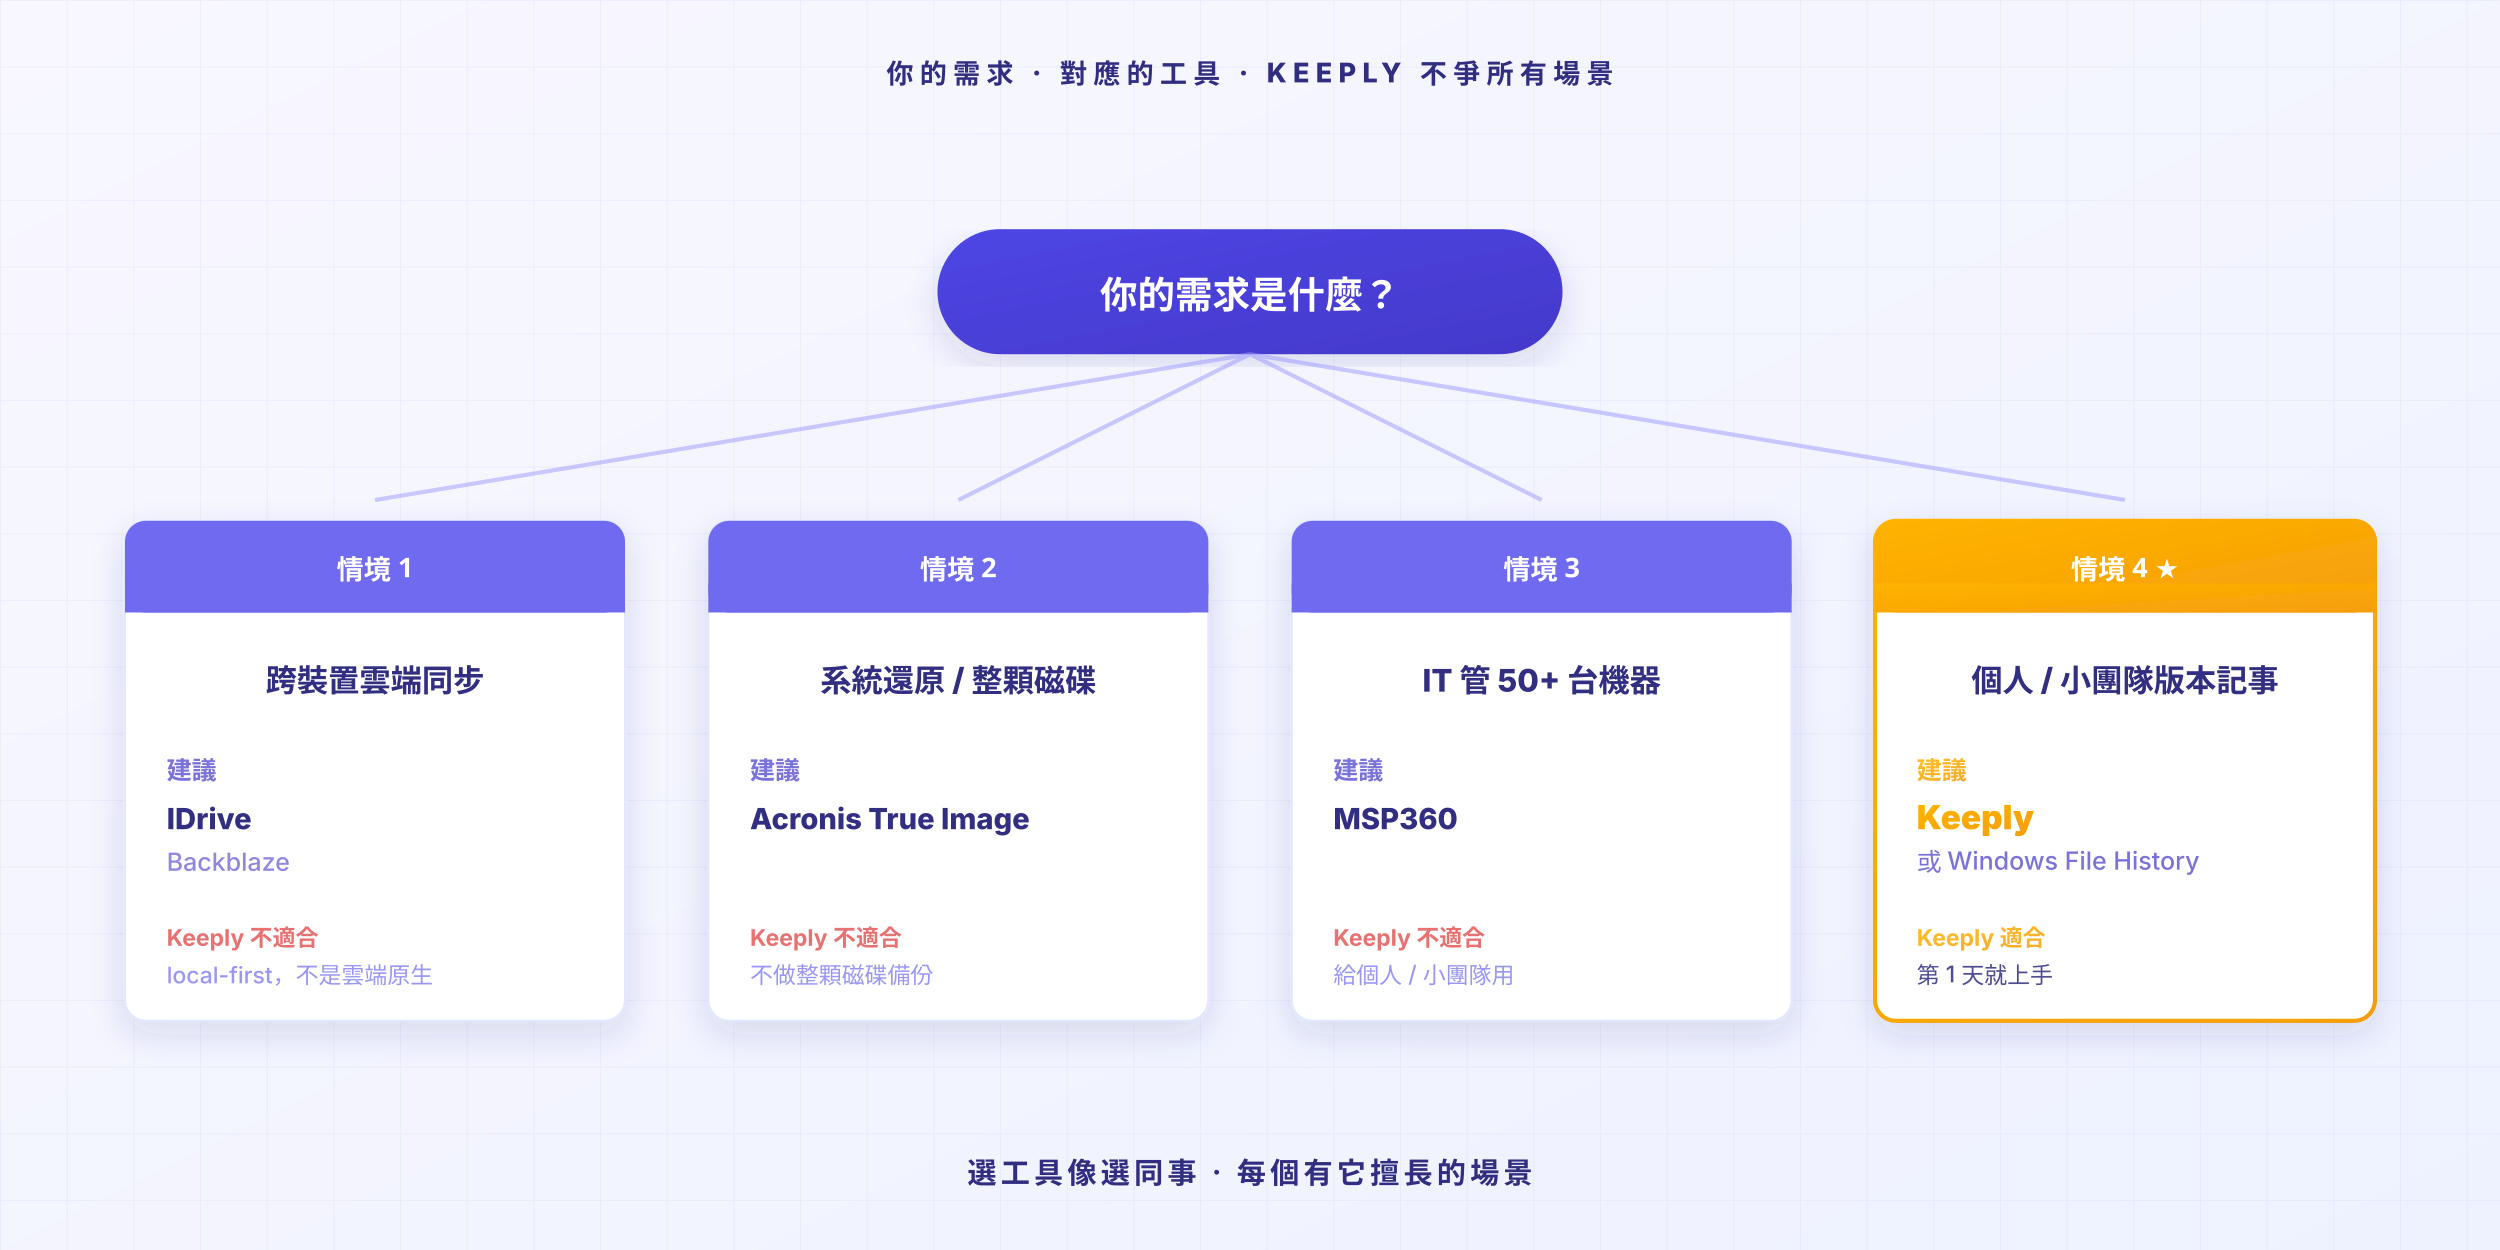
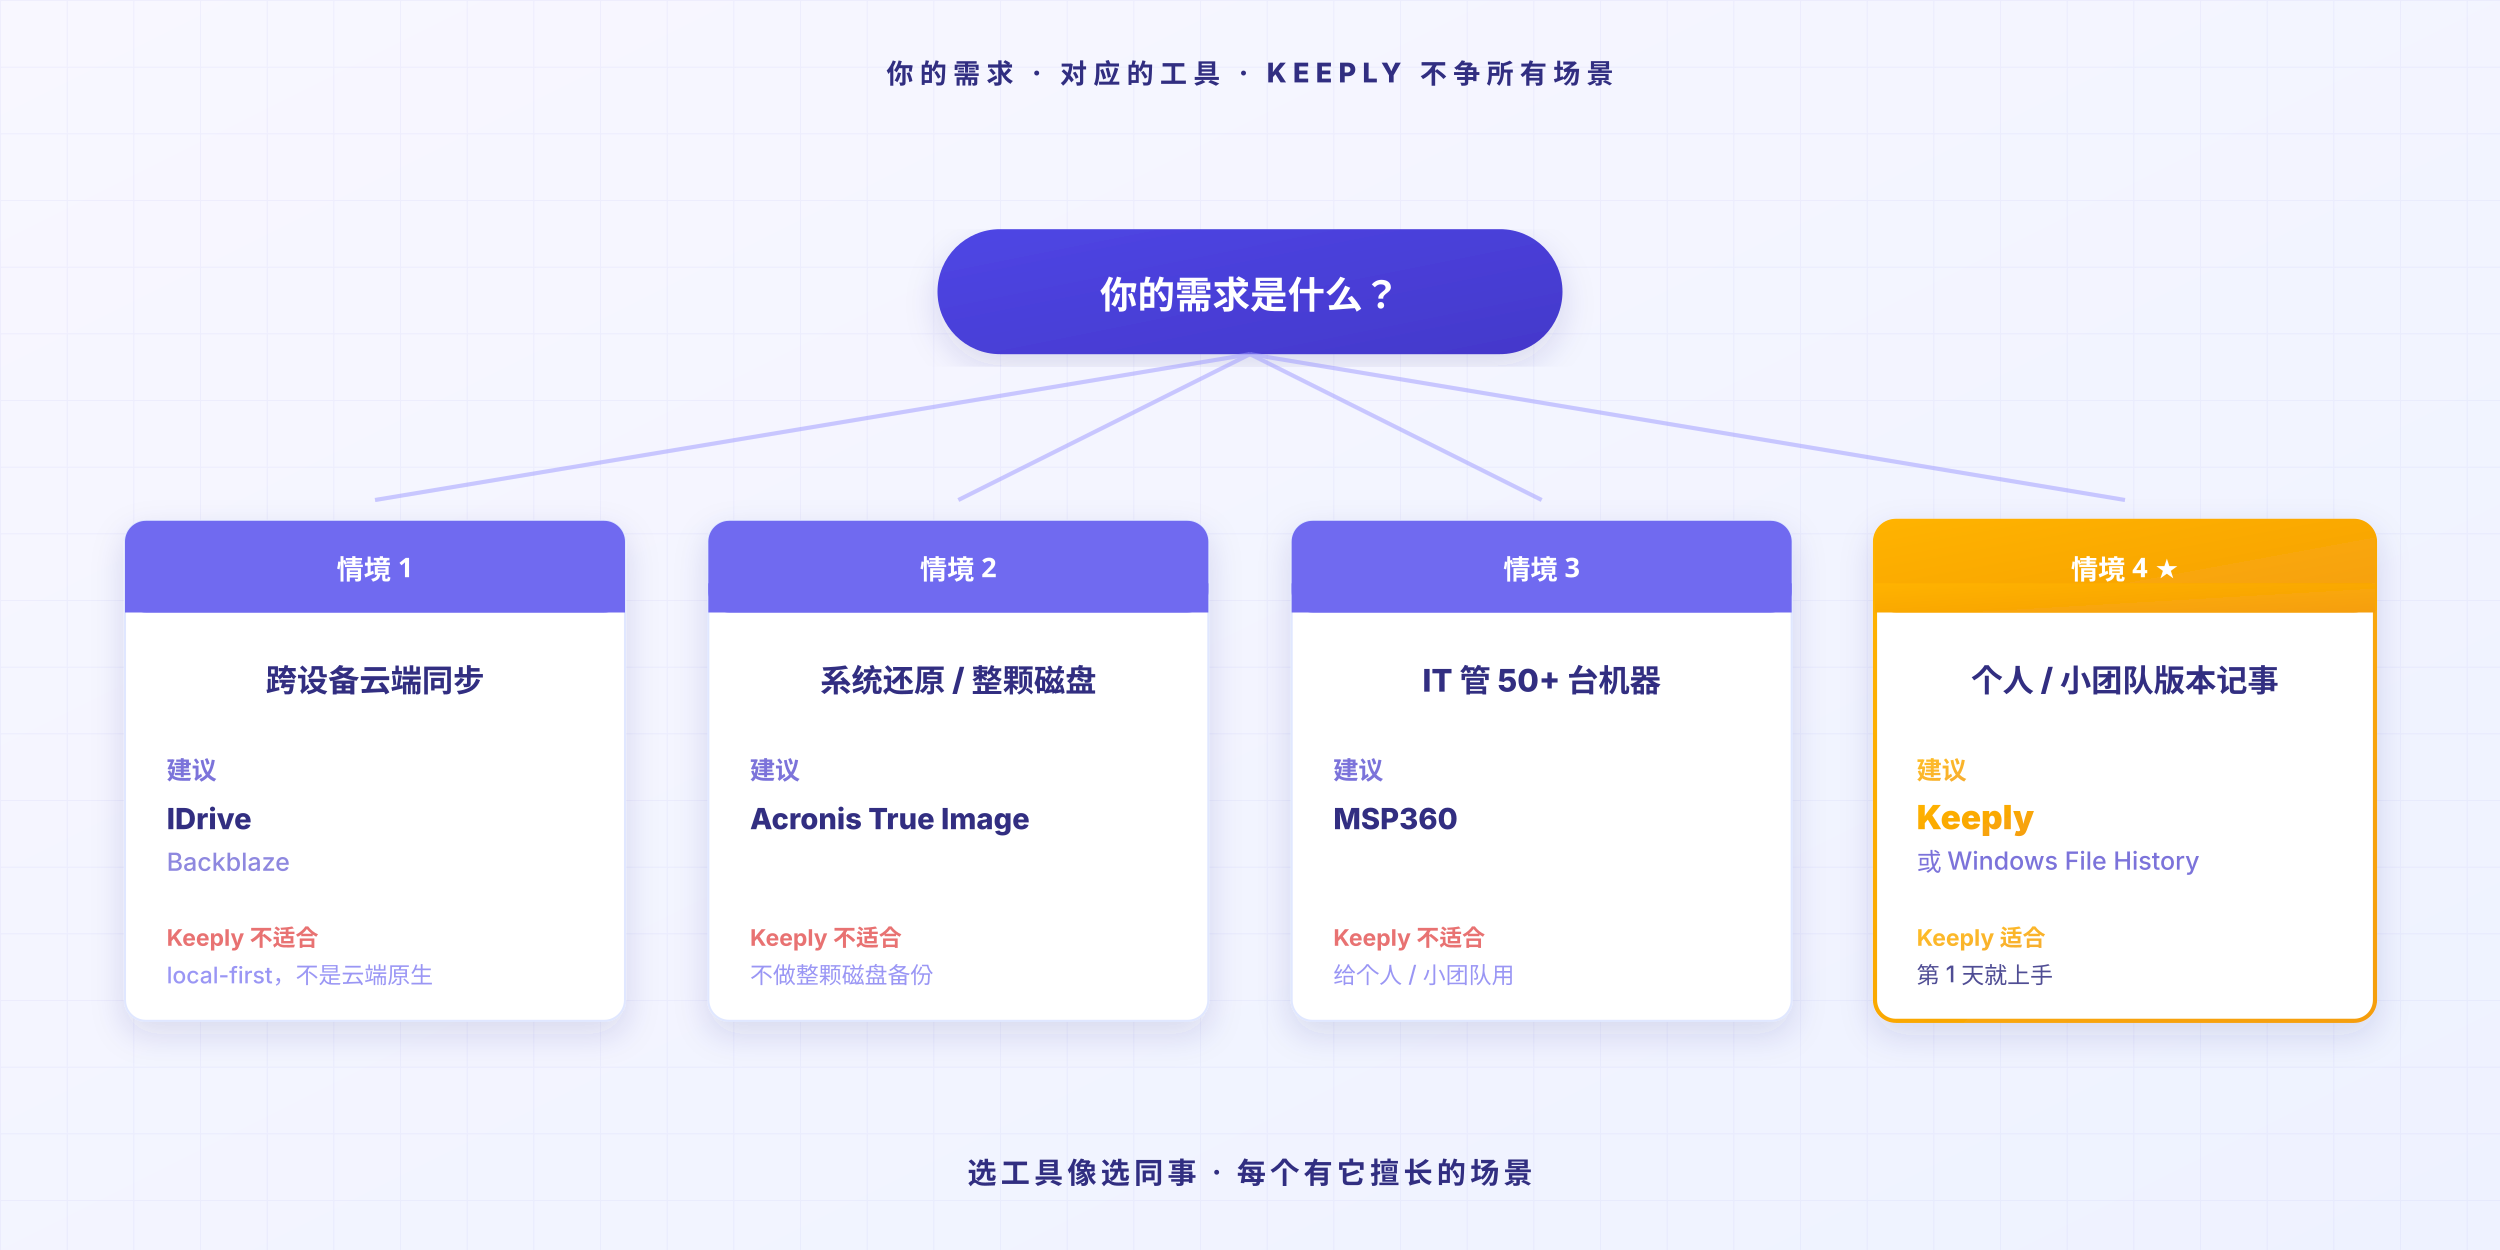
- <svg xmlns="http://www.w3.org/2000/svg" viewBox="0 0 1200 600" fill="none" font-family="'Inter','Noto Sans TC',system-ui,sans-serif">
+ <svg xmlns="http://www.w3.org/2000/svg" viewBox="0 0 1200 600" fill="none" font-family="'Inter','Noto Sans SC','PingFang SC',system-ui,sans-serif">
  <defs>
    <linearGradient id="g-indigo" x1="0" y1="0" x2="1" y2="1">
      <stop offset="0" stop-color="#4F46E5" />
      <stop offset="1" stop-color="#4338CA" />
    </linearGradient>
    <linearGradient id="g-amber" x1="0" y1="0" x2="1" y2="1">
      <stop offset="0" stop-color="#FFB300" />
      <stop offset="1" stop-color="#F59E0B" />
    </linearGradient>
    <linearGradient id="g-paper" x1="0" y1="0" x2="1" y2="1">
      <stop offset="0" stop-color="#F8F7FF" />
      <stop offset="1" stop-color="#EEF2FF" />
    </linearGradient>
    <pattern id="grid" x="0" y="0" width="32" height="32" patternUnits="userSpaceOnUse">
      <path d="M 32 0 L 0 0 0 32" fill="none" stroke="#4338CA" stroke-width="1" opacity="0.05" />
    </pattern>
    <filter id="shadow">
      <feDropShadow dx="0" dy="6" stdDeviation="8" flood-color="#312E81" flood-opacity="0.14" />
    </filter>
  </defs>
  <rect width="1200" height="600" fill="url(#g-paper)" />
  <rect width="1200" height="600" fill="url(#grid)" />
-   <text x="600" y="40" font-size="13" font-weight="800" fill="#312E81" text-anchor="middle" letter-spacing="3">你的需求 · 對應的工具 · KEEPLY 不爭所有場景</text>
+   <text x="600" y="40" font-size="13" font-weight="800" fill="#312E81" text-anchor="middle" letter-spacing="3">你的需求 · 对应的工具 · KEEPLY 不争所有场景</text>
  <g transform="translate(600, 110)">
    <rect x="-150" y="0" width="300" height="60" rx="30" fill="url(#g-indigo)" filter="url(#shadow)" />
-     <text x="0" y="38" font-size="18" font-weight="700" fill="#ffffff" text-anchor="middle" font-family="system-ui,sans-serif">你的需求是什麼？</text>
+     <text x="0" y="38" font-size="18" font-weight="700" fill="#ffffff" text-anchor="middle" font-family="system-ui,sans-serif">你的需求是什么？</text>
  </g>
  <g stroke="#9C98FF" stroke-width="2" fill="none" opacity="0.5">
    <path d="M600 170 L180 240" />
    <path d="M600 170 L460 240" />
    <path d="M600 170 L740 240" />
    <path d="M600 170 L1020 240" />
  </g>
  <g transform="translate(60, 250)" filter="url(#shadow)">
    <rect width="240" height="240" rx="10" fill="#ffffff" stroke="#E0E7FF" />
    <rect width="240" height="44" rx="10" fill="#6F6AF0" />
    <rect y="30" width="240" height="14" fill="#6F6AF0" />
    <text x="120" y="28" font-size="13" font-weight="700" fill="#ffffff" text-anchor="middle" font-family="system-ui,sans-serif">情境 1</text>
-     <text x="120" y="82" font-size="15" font-weight="800" fill="#312E81" text-anchor="middle">跨裝置雲端同步</text>
+     <text x="120" y="82" font-size="15" font-weight="800" fill="#312E81" text-anchor="middle">跨设备云端同步</text>
    <g transform="translate(20, 110)">
-       <text x="0" y="14" font-size="12" font-weight="700" fill="#4338CA" opacity="0.7">建議</text>
+       <text x="0" y="14" font-size="12" font-weight="700" fill="#4338CA" opacity="0.7">建议</text>
      <text x="0" y="38" font-size="14" font-weight="800" fill="#312E81">IDrive</text>
      <text x="0" y="58" font-size="12" font-weight="500" fill="#4338CA" opacity="0.6">Backblaze</text>
    </g>
    <g transform="translate(20, 190)">
-       <text x="0" y="14" font-size="11" font-weight="700" fill="#DC2626" opacity="0.65">Keeply 不適合</text>
-       <text x="0" y="32" font-size="11" font-weight="500" fill="#6F6AF0" opacity="0.7">local-first，不是雲端原生</text>
+       <text x="0" y="14" font-size="11" font-weight="700" fill="#DC2626" opacity="0.65">Keeply 不适合</text>
+       <text x="0" y="32" font-size="11" font-weight="500" fill="#6F6AF0" opacity="0.7">local-first，不是云端原生</text>
    </g>
  </g>
  <g transform="translate(340, 250)" filter="url(#shadow)">
    <rect width="240" height="240" rx="10" fill="#ffffff" stroke="#E0E7FF" />
    <rect width="240" height="44" rx="10" fill="#6F6AF0" />
    <rect y="30" width="240" height="14" fill="#6F6AF0" />
    <text x="120" y="28" font-size="13" font-weight="700" fill="#ffffff" text-anchor="middle" font-family="system-ui,sans-serif">情境 2</text>
-     <text x="120" y="82" font-size="15" font-weight="800" fill="#312E81" text-anchor="middle">系統還原 / 整顆磁碟</text>
+     <text x="120" y="82" font-size="15" font-weight="800" fill="#312E81" text-anchor="middle">系统还原 / 整颗磁盘</text>
    <g transform="translate(20, 110)">
-       <text x="0" y="14" font-size="12" font-weight="700" fill="#4338CA" opacity="0.7">建議</text>
+       <text x="0" y="14" font-size="12" font-weight="700" fill="#4338CA" opacity="0.7">建议</text>
      <text x="0" y="38" font-size="14" font-weight="800" fill="#312E81">Acronis True Image</text>
    </g>
    <g transform="translate(20, 190)">
-       <text x="0" y="14" font-size="11" font-weight="700" fill="#DC2626" opacity="0.65">Keeply 不適合</text>
-       <text x="0" y="32" font-size="11" font-weight="500" fill="#6F6AF0" opacity="0.7">不做整顆磁碟備份</text>
+       <text x="0" y="14" font-size="11" font-weight="700" fill="#DC2626" opacity="0.65">Keeply 不适合</text>
+       <text x="0" y="32" font-size="11" font-weight="500" fill="#6F6AF0" opacity="0.7">不做整颗磁盘备份</text>
    </g>
  </g>
  <g transform="translate(620, 250)" filter="url(#shadow)">
    <rect width="240" height="240" rx="10" fill="#ffffff" stroke="#E0E7FF" />
    <rect width="240" height="44" rx="10" fill="#6F6AF0" />
    <rect y="30" width="240" height="14" fill="#6F6AF0" />
    <text x="120" y="28" font-size="13" font-weight="700" fill="#ffffff" text-anchor="middle" font-family="system-ui,sans-serif">情境 3</text>
-     <text x="120" y="82" font-size="15" font-weight="800" fill="#312E81" text-anchor="middle">IT 管 50+ 台機器</text>
+     <text x="120" y="82" font-size="15" font-weight="800" fill="#312E81" text-anchor="middle">IT 管 50+ 台机器</text>
    <g transform="translate(20, 110)">
-       <text x="0" y="14" font-size="12" font-weight="700" fill="#4338CA" opacity="0.7">建議</text>
+       <text x="0" y="14" font-size="12" font-weight="700" fill="#4338CA" opacity="0.7">建议</text>
      <text x="0" y="38" font-size="14" font-weight="800" fill="#312E81">MSP360</text>
    </g>
    <g transform="translate(20, 190)">
-       <text x="0" y="14" font-size="11" font-weight="700" fill="#DC2626" opacity="0.65">Keeply 不適合</text>
-       <text x="0" y="32" font-size="11" font-weight="500" fill="#6F6AF0" opacity="0.7">給個人 / 小團隊用</text>
+       <text x="0" y="14" font-size="11" font-weight="700" fill="#DC2626" opacity="0.65">Keeply 不适合</text>
+       <text x="0" y="32" font-size="11" font-weight="500" fill="#6F6AF0" opacity="0.7">给个人 / 小团队用</text>
    </g>
  </g>
  <g transform="translate(900, 250)" filter="url(#shadow)">
    <rect width="240" height="240" rx="10" fill="#ffffff" stroke="url(#g-amber)" stroke-width="2" />
    <rect width="240" height="44" rx="10" fill="url(#g-amber)" />
    <rect y="30" width="240" height="14" fill="url(#g-amber)" />
    <text x="120" y="28" font-size="13" font-weight="700" fill="#ffffff" text-anchor="middle" font-family="system-ui,sans-serif">情境 4 ★</text>
-     <text x="120" y="82" font-size="15" font-weight="800" fill="#312E81" text-anchor="middle">個人 / 小團隊版本記事</text>
+     <text x="120" y="82" font-size="15" font-weight="800" fill="#312E81" text-anchor="middle">个人 / 小团队版本记事</text>
    <g transform="translate(20, 110)">
-       <text x="0" y="14" font-size="12" font-weight="700" fill="url(#g-amber)" opacity="0.85">建議</text>
+       <text x="0" y="14" font-size="12" font-weight="700" fill="url(#g-amber)" opacity="0.85">建议</text>
      <text x="0" y="38" font-size="16" font-weight="900" fill="url(#g-amber)">Keeply</text>
      <text x="0" y="58" font-size="12" font-weight="500" fill="#4338CA" opacity="0.7">或 Windows File History</text>
    </g>
    <g transform="translate(20, 190)">
-       <text x="0" y="14" font-size="11" font-weight="700" fill="url(#g-amber)" opacity="0.85">Keeply 適合</text>
+       <text x="0" y="14" font-size="11" font-weight="700" fill="url(#g-amber)" opacity="0.85">Keeply 适合</text>
      <text x="0" y="32" font-size="11" font-weight="500" fill="#312E81" opacity="0.85">第 1 天就上手</text>
    </g>
  </g>
-   <text x="600" y="568" font-size="14" font-weight="700" fill="#312E81" text-anchor="middle" letter-spacing="2">選工具像選同事 · 每個有它擅長的場景</text>
+   <text x="600" y="568" font-size="14" font-weight="700" fill="#312E81" text-anchor="middle" letter-spacing="2">选工具像选同事 · 每个有它擅长的场景</text>
</svg>
